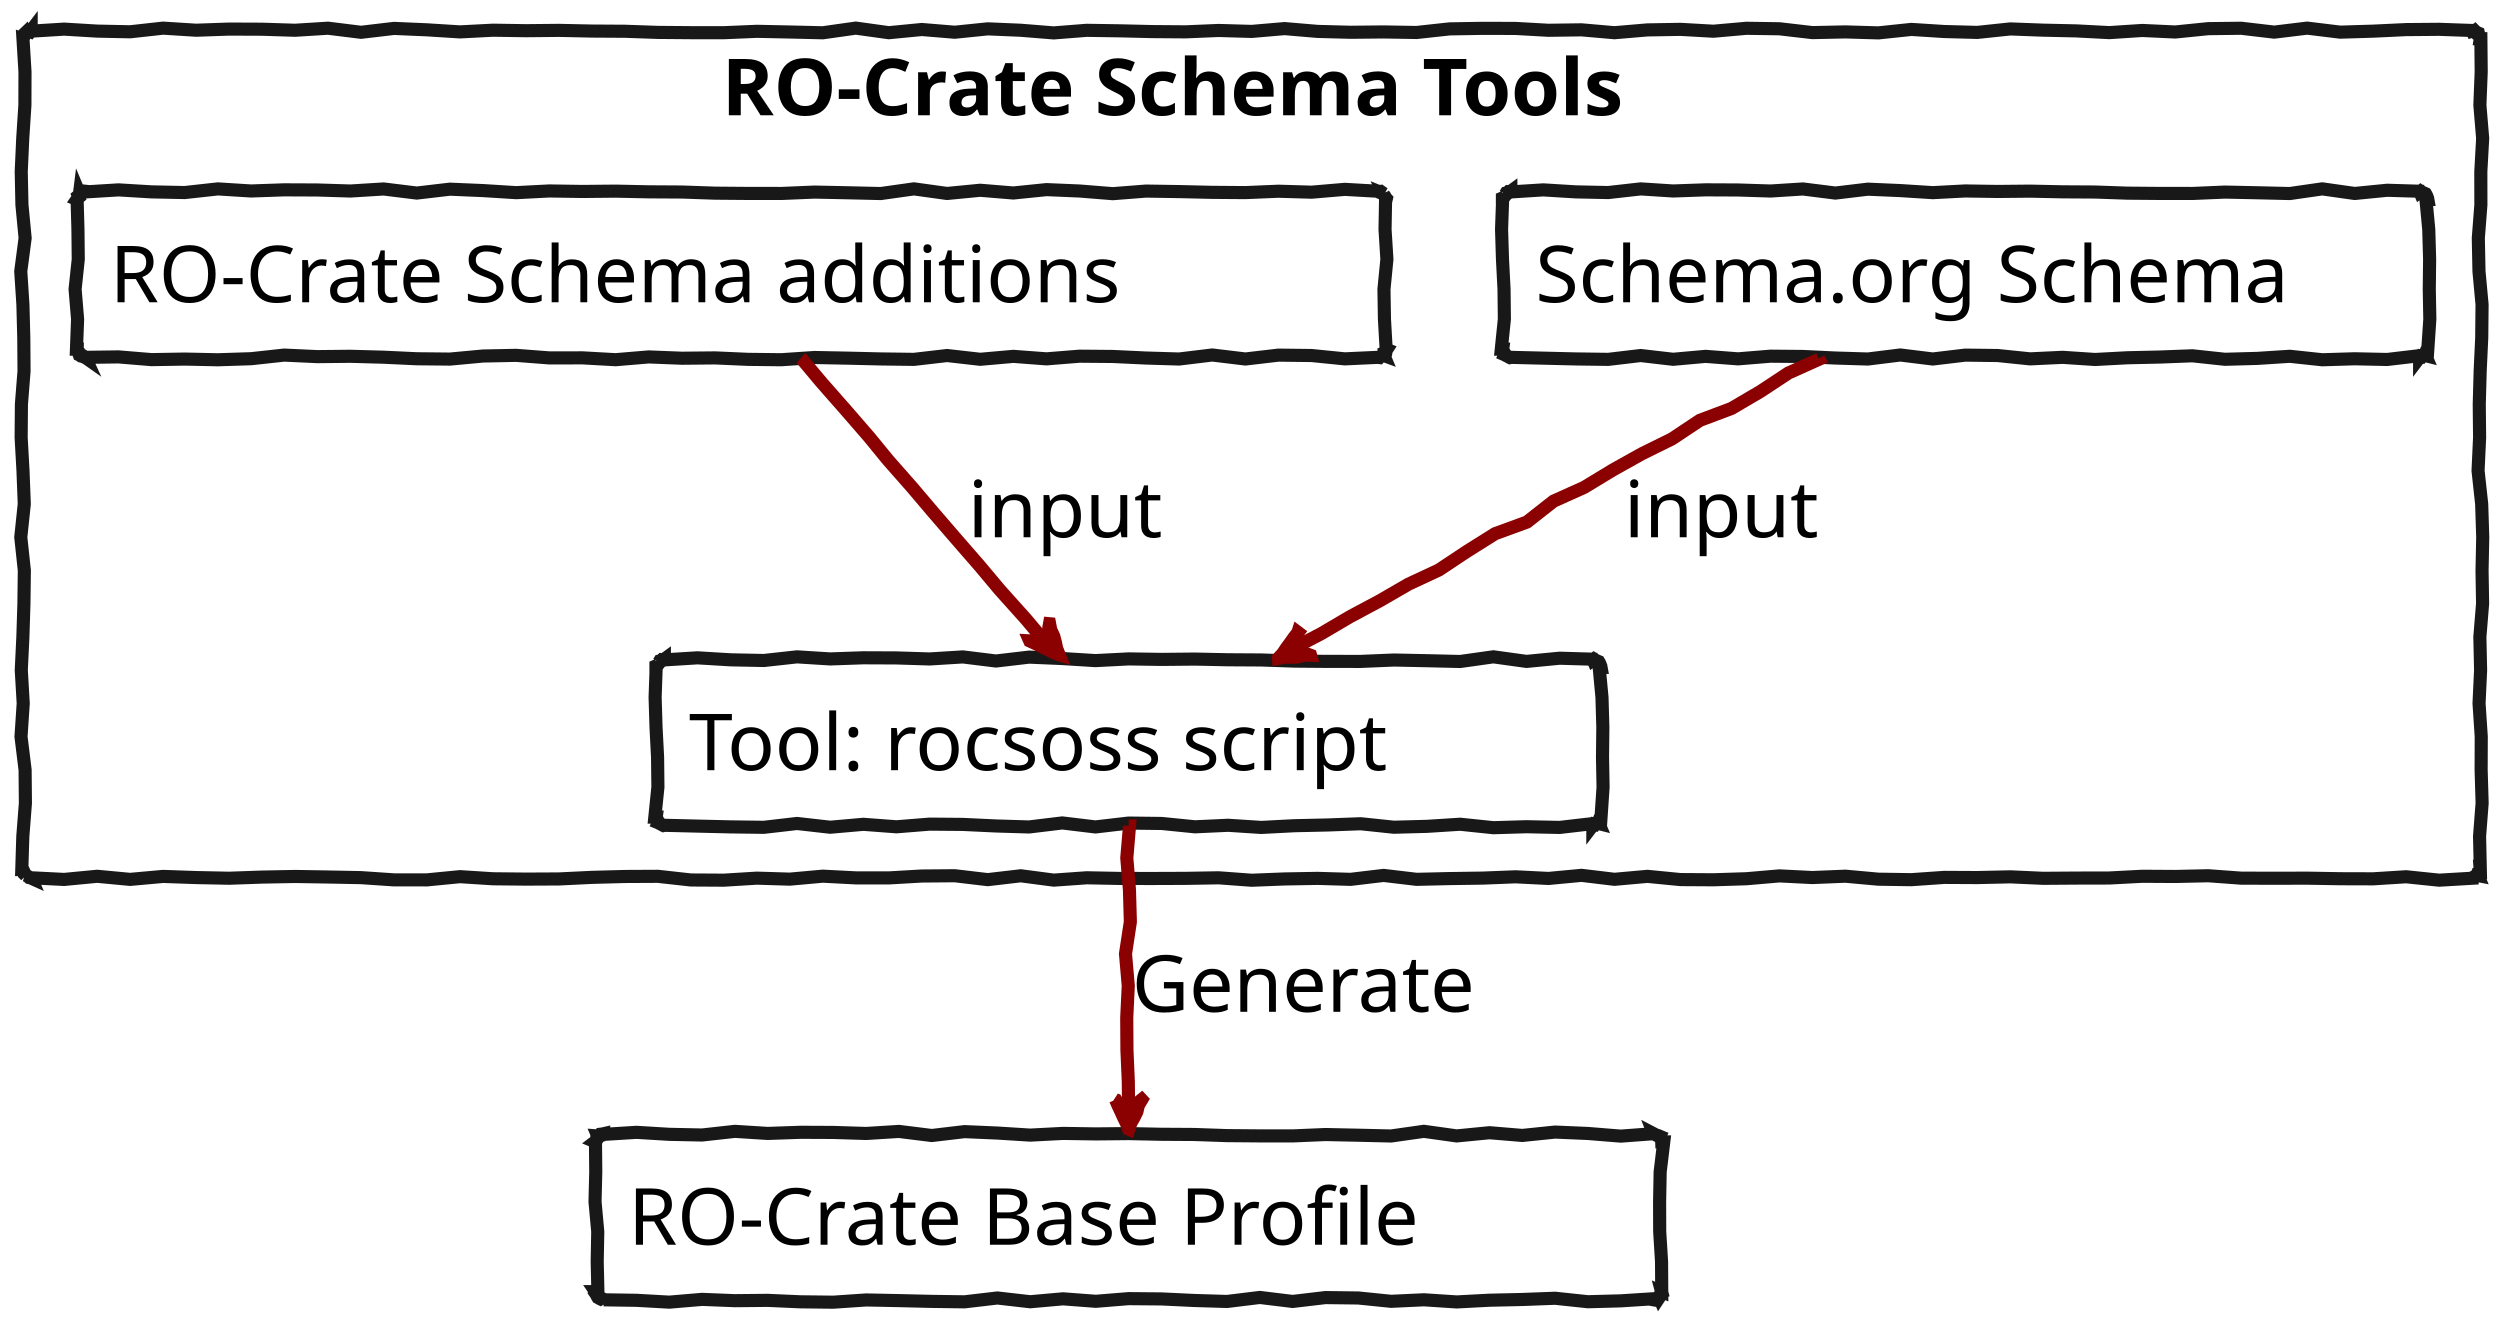
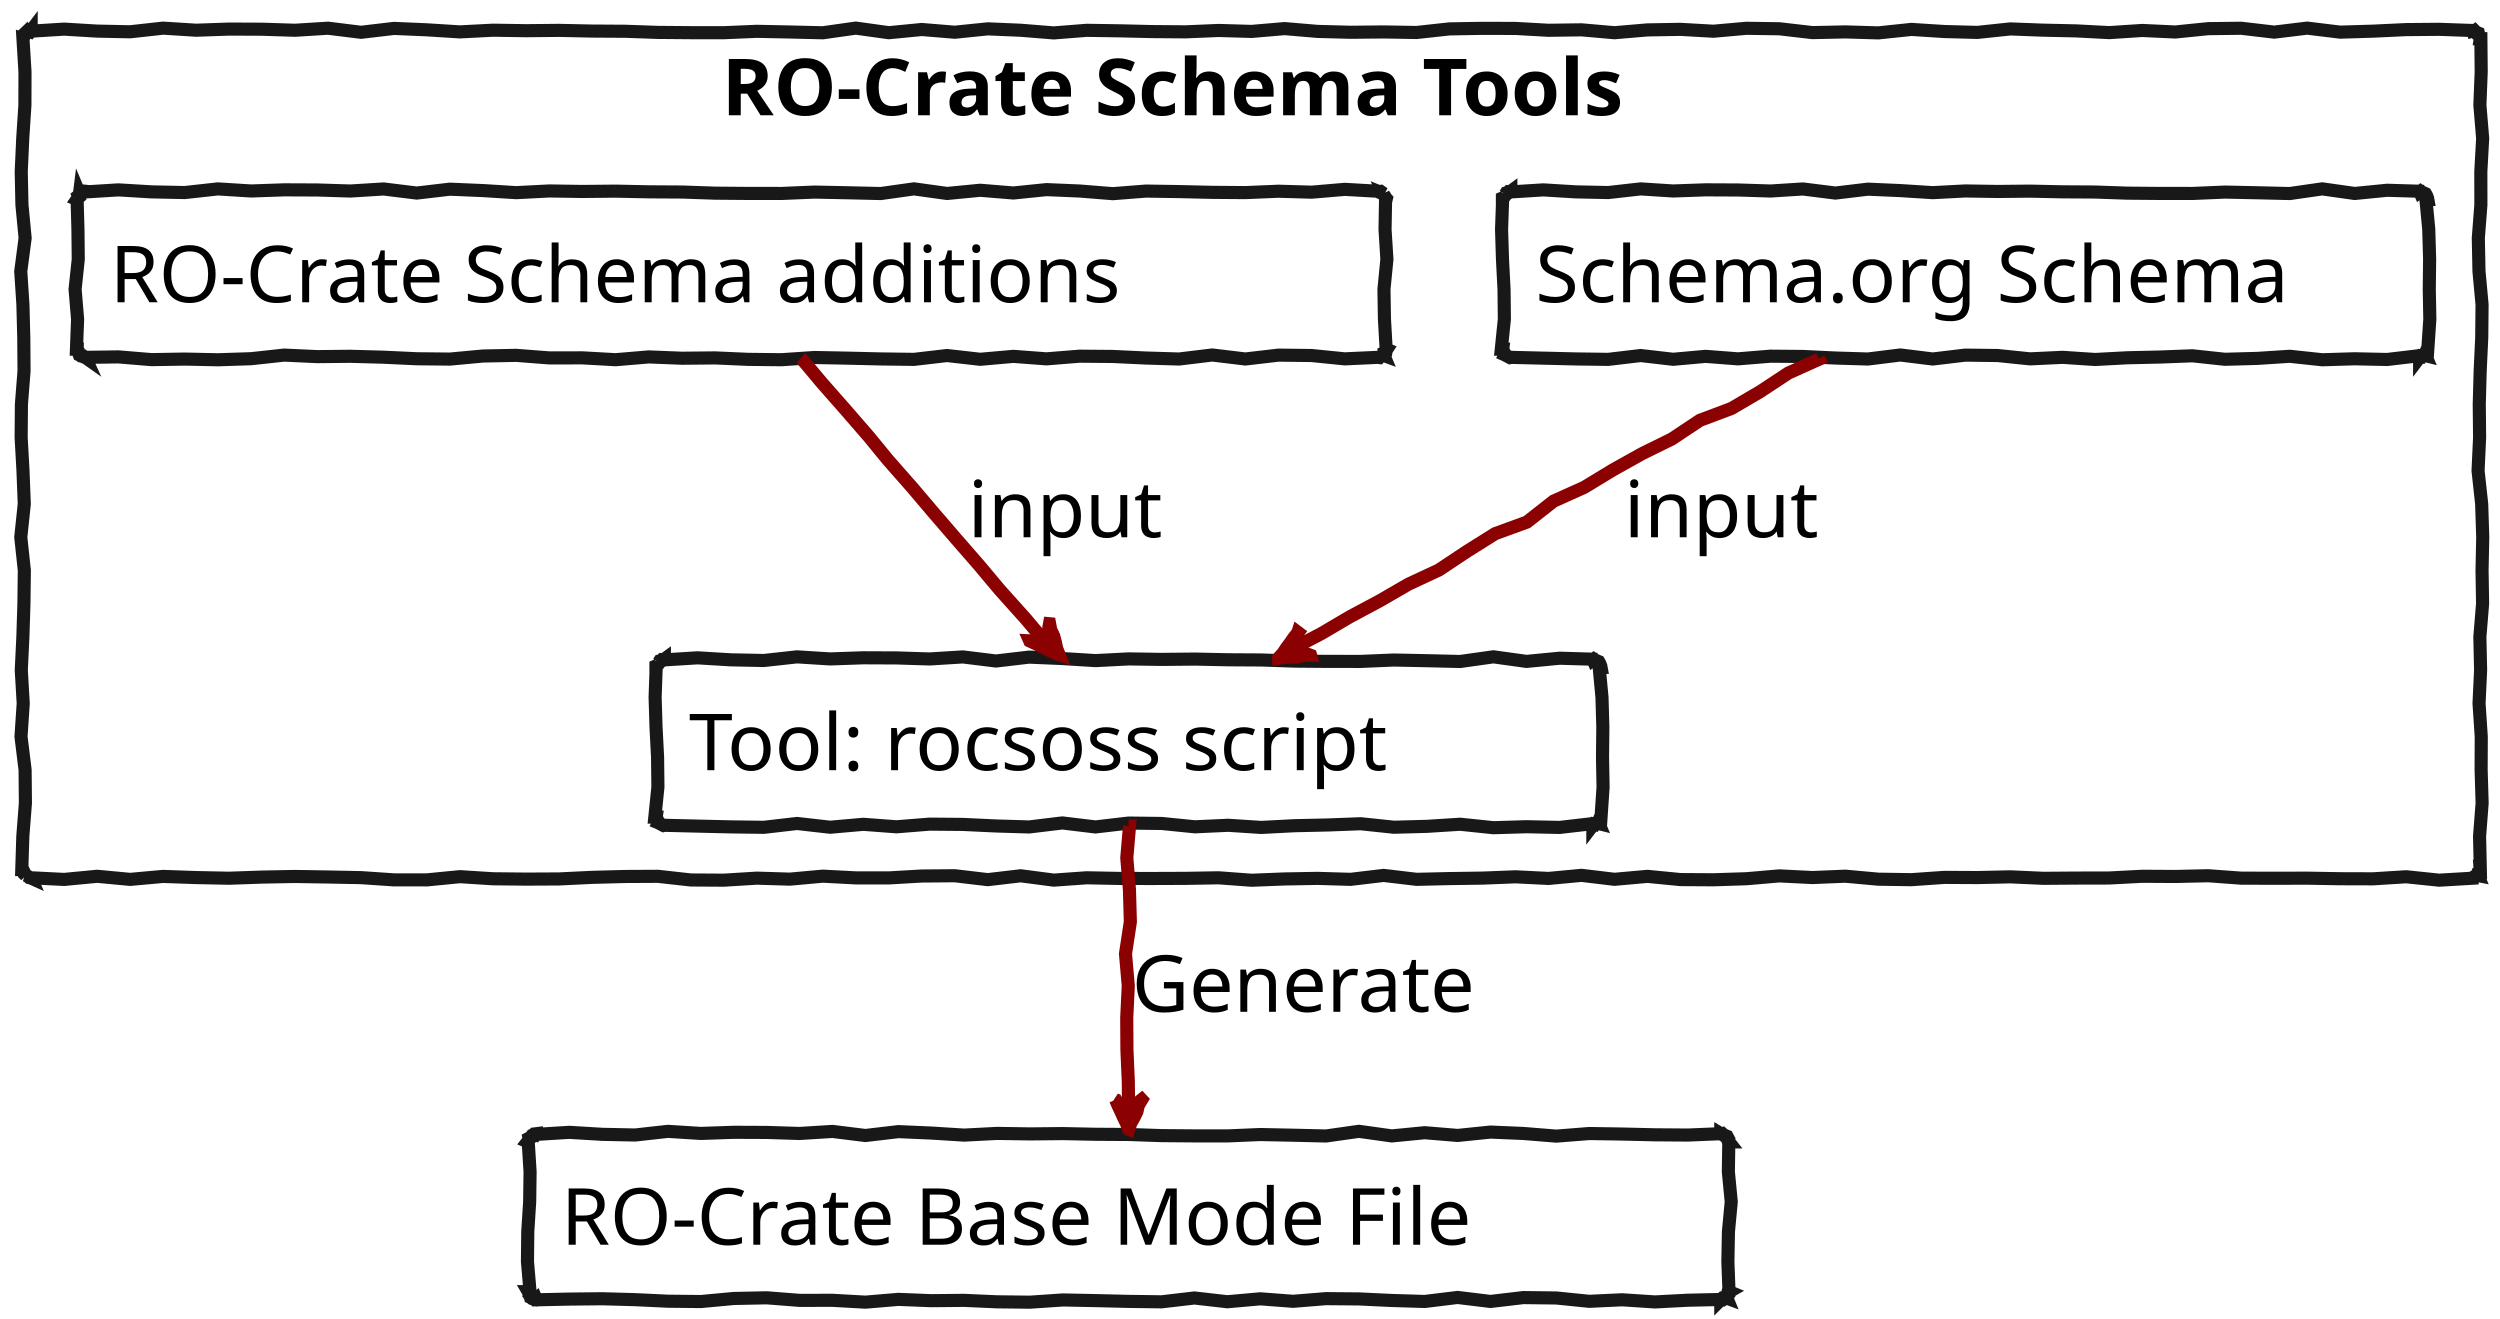
<svg xmlns="http://www.w3.org/2000/svg" contentStyleType="text/css" height="402px" preserveAspectRatio="none" style="width:762px;height:402px;background:#FFFFFF;" version="1.1" viewBox="0 0 762 402" width="762px" zoomAndPan="magnify">
  <defs />
  <g>
    <g id="cluster_tools">
      <polygon fill="none" points="9.5,9.289,9.5,9.499,19.554,8.875,29.608,9.482,39.662,9.689,49.716,8.576,59.77,9.211,69.824,8.863,79.878,8.905,89.932,9.221,99.987,8.598,110.04,9.843,120.095,8.659,130.149,9.091,140.203,9.721,150.257,9.203,160.311,9.357,170.365,9.257,180.419,9.467,190.473,9.528,200.527,9.875,210.581,9.96,220.635,9.968,230.689,9.544,240.743,9.752,250.797,9.991,260.851,8.568,270.905,9.967,280.959,8.992,291.014,9.823,301.068,8.794,311.122,9.22,321.176,10.031,331.23,9.24,341.284,9.394,351.338,9.628,361.392,9.705,371.446,9.285,381.5,9.576,391.554,8.716,401.608,9.573,411.662,9.837,421.716,9.733,431.77,9.902,441.824,8.806,451.878,8.637,461.932,8.668,471.986,9.23,482.041,9.092,492.095,9.97,502.149,9.114,512.203,8.946,522.257,9.517,532.311,8.622,542.365,8.77,552.419,9.938,562.473,9.725,572.527,10.023,582.581,8.967,592.635,9.608,602.689,9.879,612.743,8.816,622.797,9.193,632.851,9.415,642.905,9.941,652.96,9.285,663.014,9.752,673.068,8.735,683.122,8.612,693.176,9.793,703.23,8.572,713.284,9.798,723.338,9.496,733.392,9.021,743.446,8.935,753.5,9.289,753.558,9.43,753.815,9.343,754.283,9.764,754.49,9.558,754.993,10.065,755.268,10.021,755.417,10.083,755.49,10.406,755.575,10.734,755.931,11.175,756.043,11.514,756,11.789,756.169,11.789,756.268,21.919,755.87,32.05,756.716,42.18,756.155,52.31,756.173,62.441,755.392,72.571,755.595,82.702,756.531,92.832,756.43,102.963,755.957,113.093,755.678,123.223,755.781,133.354,755.314,143.484,756.415,153.614,756.74,163.745,756.526,173.875,756.695,184.006,755.863,194.136,756.087,204.267,755.612,214.397,756.284,224.527,756.247,234.658,756.552,244.788,755.77,254.918,756,265.049,755.959,265.032,755.99,265.459,755.882,265.828,755.403,266.044,755.355,266.438,755.268,266.817,755.287,266.863,754.836,266.775,754.606,267.218,754.24,267.336,753.841,267.372,753.5,267.549,753.5,267.691,743.446,268.278,733.392,267.236,723.338,267.864,713.284,267.835,703.23,267.665,693.176,267.69,683.122,267.662,673.068,266.925,663.014,267.148,652.96,267.087,642.905,267.613,632.851,267.637,622.797,267.711,612.743,267.258,602.689,267.481,592.635,267.429,582.581,268.126,572.527,267.976,562.473,267.063,552.419,267.476,542.365,266.972,532.311,267.837,522.257,268.157,512.203,268.094,502.149,267.113,492.095,268.013,482.041,266.806,471.986,267.749,461.932,267.25,451.878,267.646,441.824,267.789,431.77,268.021,421.716,266.829,411.662,268.024,401.608,267.727,391.554,267.904,381.5,268.297,371.446,267.554,361.392,267.724,351.338,267.762,341.284,267.746,331.23,267.548,321.176,268.26,311.122,266.939,301.068,268.114,291.014,266.925,280.959,267.009,270.905,267.589,260.851,267.577,250.797,267.056,240.743,267.963,230.689,267.658,220.635,268.276,210.581,268.216,200.527,267.101,190.473,267.151,180.419,267.42,170.365,267.904,160.311,267.952,150.257,267.85,140.203,267.207,130.149,268.185,120.095,268.183,110.04,267.502,99.987,267.31,89.932,267.148,79.878,267.334,69.824,267.686,59.77,267.481,49.716,267.131,39.662,268.036,29.608,267.09,19.554,268.051,9.5,267.549,9.555,267.68,9.194,267.517,8.881,267.469,8.408,267.034,8.047,266.871,7.732,266.817,7.892,266.883,7.402,266.387,7.367,266.08,7.329,265.771,7.168,265.411,7,265.049,6.641,265.049,6.957,254.918,7.745,244.788,7.649,234.658,6.404,224.527,7.079,214.397,6.486,204.267,6.974,194.136,7.293,184.006,7.42,173.875,6.335,163.745,7.401,153.614,7.008,143.484,6.445,133.354,6.529,123.223,7.327,113.093,7.25,102.963,6.984,92.832,6.328,82.702,7.658,72.571,6.688,62.441,6.472,52.31,6.933,42.18,7.59,32.05,7.615,21.919,7,11.789,7.011,11.793,7.1,11.416,7.345,11.104,7.497,10.752,7.429,10.31,7.732,10.021,7.785,10.149,8.157,10.047,8.412,9.662,8.738,9.45,9.232,9.643,9.5,9.289" style="stroke:#181818;stroke-width:4.0;" />
      <text fill="#000000" font-family="Chalkduster" font-size="24" font-weight="bold" lengthAdjust="spacing" textLength="323" x="220" y="35.13">RO-Crate Schema Tools</text>
    </g>
    <g id="elem_sos">
      <polygon fill="none" points="460.5,58.289,460.5,58.499,470.393,57.875,480.286,58.482,490.179,58.689,500.071,57.576,509.964,58.211,519.857,57.862,529.75,57.906,539.643,58.221,549.536,57.598,559.429,58.843,569.321,57.659,579.214,58.091,589.107,58.721,599,58.203,608.893,58.357,618.786,58.257,628.679,58.468,638.571,58.528,648.464,58.875,658.357,58.96,668.25,58.968,678.143,58.544,688.036,58.752,697.929,58.991,707.821,57.568,717.714,58.968,727.607,57.992,737.5,58.289,737.568,58.453,737.79,58.283,738.198,58.561,738.655,58.957,738.908,58.86,739.268,59.021,739.3,59.035,739.519,59.418,739.689,59.781,739.706,60.081,739.942,60.472,740,60.789,739.428,60.789,740.284,69.915,740.548,79.041,740.444,88.167,740.613,97.293,740,106.419,739.851,106.357,739.653,106.689,739.516,107.047,739.543,107.472,739.354,107.808,739.268,108.187,739.355,108.396,738.892,108.279,738.517,108.374,738.236,108.696,737.769,108.567,737.5,108.919,737.5,108.4,727.607,109.568,717.714,109.355,707.821,109.653,697.929,108.597,688.036,109.238,678.143,109.509,668.25,108.446,658.357,108.823,648.464,109.045,638.571,109.57,628.679,108.915,618.786,109.381,608.893,108.365,599,108.242,589.107,109.422,579.214,108.202,569.321,109.428,559.429,109.125,549.536,108.651,539.643,108.565,529.75,109.377,519.857,108.62,509.964,109.511,500.071,108.366,490.179,109.536,480.286,109.403,470.393,109.164,460.5,108.919,460.506,108.933,460.239,108.996,459.871,108.815,459.461,108.532,459.12,108.416,458.732,108.187,458.692,108.17,458.806,107.924,458.487,107.499,458.346,107.148,457.959,106.695,458,106.419,457.595,106.419,458.531,97.293,458.43,88.167,457.957,79.041,457.678,69.915,458,60.789,457.933,60.761,457.935,60.348,458.421,60.135,458.667,59.823,458.748,59.442,458.732,59.021,458.821,59.235,459.068,58.833,459.45,58.755,459.743,58.462,460.183,58.523,460.5,58.289" style="stroke:#181818;stroke-width:4.0;" />
      <text fill="#000000" font-family="Chalkduster" font-size="24" lengthAdjust="spacing" textLength="262" x="468" y="92.13">Schema.org Schema</text>
    </g>
    <g id="elem_roc">
      <polygon fill="none" points="26,58.289,26,58.499,36.103,57.875,46.205,58.482,56.308,58.689,66.41,57.576,76.513,58.211,86.615,57.862,96.718,57.906,106.82,58.221,116.923,57.598,127.026,58.843,137.128,57.659,147.231,58.091,157.333,58.721,167.436,58.203,177.538,58.357,187.641,58.257,197.744,58.468,207.846,58.528,217.949,58.875,228.051,58.96,238.154,58.968,248.256,58.544,258.359,58.752,268.462,58.991,278.564,57.568,288.667,58.968,298.769,57.992,308.872,58.823,318.974,57.794,329.077,58.221,339.18,59.031,349.282,58.24,359.385,58.394,369.487,58.628,379.59,58.705,389.692,58.285,399.795,58.576,409.897,57.717,420,58.289,420.036,58.377,420.423,58.604,420.764,58.719,421.139,58.917,421.353,58.726,421.768,59.021,421.567,58.938,421.723,59.295,422.043,59.721,422.147,60.057,422.563,60.522,422.5,60.789,422.325,60.789,422.157,69.915,422.728,79.041,421.833,88.167,421.981,97.293,422.5,106.419,422.7,106.502,422.488,106.828,422.433,107.22,421.962,107.438,422.012,107.874,421.768,108.187,421.843,108.368,421.354,108.188,421.048,108.45,420.723,108.665,420.437,108.973,420,108.919,420,108.915,409.897,109.381,399.795,108.365,389.692,108.242,379.59,109.422,369.487,108.202,359.385,109.428,349.282,109.125,339.18,108.651,329.077,108.565,318.974,109.377,308.872,108.62,298.769,109.511,288.667,108.366,278.564,109.536,268.462,109.403,258.359,109.164,248.256,108.966,238.154,109.645,228.051,109.532,217.949,109.088,207.846,109.187,197.744,108.788,187.641,109.635,177.538,109.074,167.436,109.091,157.333,108.31,147.231,108.514,137.128,109.45,127.026,109.349,116.923,108.876,106.82,108.597,96.718,108.7,86.615,108.233,76.513,109.334,66.41,109.658,56.308,109.445,46.205,109.614,36.103,108.782,26,108.919,26.011,108.946,25.597,108.653,25.329,108.713,24.971,108.555,24.656,108.503,24.232,108.187,24.162,108.157,24.044,107.816,24.076,107.536,23.968,107.198,23.489,106.707,23.5,106.419,23.306,106.419,23.649,97.293,22.889,88.167,23.853,79.041,23.758,69.915,23.5,60.789,23.469,60.776,23.69,60.453,24.017,60.175,23.843,59.688,24.183,59.415,24.232,59.021,24.269,59.109,24.601,58.91,24.957,58.772,25.307,58.617,25.567,58.243,26,58.289" style="stroke:#181818;stroke-width:4.0;" />
      <text fill="#000000" font-family="Chalkduster" font-size="24" lengthAdjust="spacing" textLength="379" x="33.5" y="92.13">RO-Crate Schema additions</text>
    </g>
    <g id="elem_rocsoss">
      <polygon fill="none" points="202.5,200.919,202.5,201.129,212.607,200.505,222.714,201.112,232.821,201.319,242.929,200.206,253.036,200.841,263.143,200.493,273.25,200.536,283.357,200.851,293.464,200.228,303.571,201.473,313.679,200.289,323.786,200.721,333.893,201.351,344,200.833,354.107,200.987,364.214,200.887,374.321,201.097,384.429,201.158,394.536,201.505,404.643,201.59,414.75,201.598,424.857,201.174,434.964,201.382,445.071,201.621,455.179,200.198,465.286,201.597,475.393,200.622,485.5,200.919,485.568,201.083,485.79,200.913,486.198,201.191,486.655,201.587,486.908,201.49,487.268,201.651,487.3,201.665,487.519,202.048,487.689,202.411,487.706,202.711,487.942,203.102,488,203.419,487.428,203.419,488.284,212.545,488.548,221.671,488.445,230.797,488.613,239.923,488,249.049,487.851,248.987,487.653,249.319,487.516,249.677,487.543,250.102,487.354,250.438,487.268,250.817,487.355,251.026,486.892,250.909,486.517,251.004,486.236,251.326,485.769,251.197,485.5,251.549,485.5,251.03,475.393,252.198,465.286,251.984,455.179,252.283,445.071,251.227,434.964,251.868,424.857,252.139,414.75,251.076,404.643,251.453,394.536,251.675,384.429,252.201,374.321,251.545,364.214,252.011,354.107,250.995,344,250.871,333.893,252.052,323.786,250.832,313.679,252.058,303.571,251.755,293.464,251.281,283.357,251.195,273.25,252.007,263.143,251.25,253.036,252.141,242.929,250.996,232.821,252.166,222.714,252.033,212.607,251.794,202.5,251.549,202.506,251.563,202.239,251.626,201.871,251.445,201.461,251.162,201.12,251.046,200.732,250.817,200.692,250.8,200.806,250.554,200.487,250.129,200.346,249.778,199.959,249.325,200,249.049,199.595,249.049,200.531,239.923,200.43,230.797,199.957,221.671,199.678,212.545,200,203.419,199.933,203.391,199.935,202.978,200.421,202.765,200.667,202.453,200.748,202.072,200.732,201.651,200.821,201.865,201.068,201.463,201.451,201.385,201.744,201.093,202.183,201.153,202.5,200.919" style="stroke:#181818;stroke-width:4.0;" />
      <text fill="#000000" font-family="Chalkduster" font-size="24" lengthAdjust="spacing" textLength="268" x="210" y="234.76">Tool: rocsoss script</text>
    </g>
    <g id="elem_rop">
-       <polygon fill="none" points="184,345.549,184,345.759,194,345.135,204,345.742,214,345.949,224,344.836,234,345.471,244,345.123,254,345.166,264,345.481,274,344.858,284,346.103,294,344.919,304,345.351,314,345.981,324,345.463,334,345.617,344,345.517,354,345.728,364,345.788,374,346.135,384,346.22,394,346.228,404,345.804,414,346.012,424,346.251,434,344.828,444,346.228,454,345.252,464,346.083,474,345.054,484,345.481,494,346.291,504,345.549,503.994,345.534,504.367,345.728,504.75,345.946,505.114,346.116,505.414,346.134,505.768,346.281,505.856,346.318,505.738,346.562,506.148,347.025,506.376,347.412,506.49,347.752,506.5,348.049,507.113,348.049,506.017,357.175,505.848,366.301,505.879,375.427,506.441,384.553,506.5,393.679,506.44,393.654,506.563,394.119,506.153,394.364,505.955,394.696,505.985,395.122,505.768,395.447,505.683,395.241,505.348,395.433,505.143,395.939,504.763,396.02,504.447,396.259,504,396.179,504,395.857,494,396.498,484,396.769,474,395.706,464,396.083,454,396.305,444,396.83,434,396.175,424,396.641,414,395.625,404,395.502,394,396.682,384,395.462,374,396.688,364,396.385,354,395.911,344,395.825,334,396.637,324,395.88,314,396.771,304,395.626,294,396.796,284,396.663,274,396.424,264,396.226,254,396.905,244,396.792,234,396.348,224,396.447,214,396.048,204,396.895,194,396.334,184,396.179,184.022,396.232,183.569,395.845,183.241,395.761,183.007,395.903,182.641,395.725,182.232,395.447,182.219,395.441,181.987,395.052,181.872,394.712,181.582,394.298,181.774,394.085,181.5,393.679,182.24,393.679,182.026,384.553,182.195,375.427,181.363,366.301,181.587,357.175,181.5,348.049,181.381,348,181.734,347.732,181.869,347.373,182.109,347.059,182.015,346.605,182.232,346.281,182.215,346.24,182.642,346.271,183.012,346.163,183.227,345.684,183.622,345.636,184,345.549" style="stroke:#181818;stroke-width:4.0;" />
-       <text fill="#000000" font-family="Chalkduster" font-size="24" lengthAdjust="spacing" textLength="305" x="191.5" y="379.39">RO-Crate Base Profile</text>
+       <polygon fill="none" points="163.5,345.549,163.5,345.759,173.528,345.135,183.556,345.742,193.583,345.949,203.611,344.836,213.639,345.471,223.667,345.123,233.694,345.166,243.722,345.481,253.75,344.858,263.778,346.103,273.806,344.919,283.833,345.351,293.861,345.981,303.889,345.463,313.917,345.617,323.944,345.517,333.972,345.728,344,345.788,354.028,346.135,364.056,346.22,374.083,346.228,384.111,345.804,394.139,346.012,404.167,346.251,414.194,344.828,424.222,346.228,434.25,345.252,444.278,346.083,454.306,345.054,464.333,345.481,474.361,346.291,484.389,345.5,494.417,345.654,504.444,345.888,514.472,345.965,524.5,345.549,524.5,345.548,524.89,345.784,525.134,345.666,525.597,346.076,525.984,346.304,526.268,346.281,526.405,346.338,526.603,346.713,526.412,346.927,526.506,347.259,526.662,347.616,527,348.049,526.941,348.049,526.803,357.175,527.681,366.301,526.825,375.427,526.657,384.553,527,393.679,527.07,393.708,526.648,393.947,526.547,394.32,526.76,394.822,526.548,395.149,526.268,395.447,526.361,395.673,525.873,395.494,525.601,395.838,525.282,396.068,524.793,395.887,524.5,396.179,524.5,396.083,514.472,396.305,504.444,396.83,494.417,396.175,484.389,396.641,474.361,395.625,464.333,395.502,454.306,396.682,444.278,395.462,434.25,396.688,424.222,396.385,414.194,395.911,404.167,395.825,394.139,396.637,384.111,395.88,374.083,396.771,364.056,395.626,354.028,396.796,344,396.663,333.972,396.424,323.944,396.226,313.917,396.905,303.889,396.792,293.861,396.348,283.833,396.447,273.806,396.048,263.778,396.895,253.75,396.334,243.722,396.351,233.694,395.57,223.667,395.774,213.639,396.709,203.611,396.608,193.583,396.136,183.556,395.857,173.528,395.96,163.5,396.179,163.412,395.967,163.199,396.16,162.887,396.114,162.506,395.902,162.174,395.807,161.732,395.447,161.69,395.429,161.613,395.104,161.32,394.69,161.38,394.422,161.222,394.064,161,393.679,161.552,393.679,160.77,384.553,160.866,375.427,161.444,366.301,161.567,357.175,161,348.049,160.842,347.984,161.087,347.671,161.339,347.361,161.251,346.91,161.695,346.68,161.732,346.281,161.765,346.361,162.073,346.104,162.458,346.032,162.886,346.066,163.107,345.599,163.5,345.549" style="stroke:#181818;stroke-width:4.0;" />
+       <text fill="#000000" font-family="Chalkduster" font-size="24" lengthAdjust="spacing" textLength="346" x="171" y="379.39">RO-Crate Base Mode File</text>
    </g>
    <g id="link_sos_rocsoss">
      <path d="M554.29,109.259 L554.425,109.504 L545.099,113.697 L536.567,119.328 L527.776,124.491 L518.135,128.113 L509.62,133.777 L500.472,138.291 L491.576,143.263 L482.855,148.553 L473.53,152.747 L465.408,159.122 L455.721,162.661 L447.076,168.088 L438.558,173.745 L429.3,178.062 L420.476,183.164 L411.487,187.968 L402.699,193.136 L393.66,197.849 " fill="none" style="stroke:#8B0000;stroke-width:4.0;" />
      <polygon fill="#8B0000" points="389.66,200.609,389.666,200.679,391.611,200.301,393.59,200.333,395.559,200.232,397.489,199.692,399.472,199.759,399.465,199.734,398.346,199.309,397.263,199.009,396.205,198.797,395.06,198.284,394.037,198.192,394.214,198.243,394.149,197.046,394.601,195.999,395.116,194.97,395.264,193.835,395.604,192.756,395.623,192.77,394.407,194.321,393.274,195.933,392.101,197.516,391.005,199.156,389.66,200.609" style="stroke:#8B0000;stroke-width:4.0;" />
      <text fill="#000000" font-family="Chalkduster" font-size="24" lengthAdjust="spacing" textLength="69" x="495" y="163.76">input</text>
    </g>
    <g id="link_roc_rocsoss">
      <path d="M244.08,109.099 L244.292,109.282 L250.474,116.657 L257.901,125.103 L264.922,133.201 L270.61,140.151 L278.065,148.622 L284.525,156.237 L291.382,164.193 L298.513,172.385 L304.696,179.761 L312.767,188.762 L319.02,196.199 " fill="none" style="stroke:#8B0000;stroke-width:4.0;" />
      <polygon fill="#8B0000" points="322.76,199.549,322.827,199.569,322.06,197.623,321.687,195.795,321.185,193.929,320.262,191.935,319.922,190.118,319.897,190.116,319.696,191.235,319.625,192.365,319.646,193.501,319.354,194.613,319.499,195.759,319.513,195.943,318.355,195.465,317.238,195.524,316.125,195.648,314.984,195.392,313.858,195.335,313.868,195.356,315.634,196.168,317.444,197.075,319.233,197.936,321.063,198.883,322.76,199.549" style="stroke:#8B0000;stroke-width:4.0;" />
      <text fill="#000000" font-family="Chalkduster" font-size="24" lengthAdjust="spacing" textLength="69" x="295" y="163.76">input</text>
    </g>
    <g id="link_rocsoss_rop">
      <path d="M344,251.749 L344.28,251.749 L343.448,261.493 L344.258,271.238 L344.533,280.982 L343.049,290.727 L343.896,300.471 L343.431,310.216 L343.489,319.96 L343.909,329.704 L344,339.449 " fill="none" style="stroke:#8B0000;stroke-width:4.0;" />
      <polygon fill="#8B0000" points="344,344.189,344.064,344.217,344.674,342.333,345.659,340.615,346.522,338.843,346.983,336.892,348,335.189,347.982,335.171,347.099,335.888,346.31,336.699,345.584,337.573,344.637,338.226,344,339.189,344.13,339.319,343.051,338.24,342.353,337.542,341.702,336.891,340.78,335.969,340,335.189,340.021,335.198,340.79,336.985,341.654,338.813,342.473,340.621,343.378,342.468,344,344.189" style="stroke:#8B0000;stroke-width:4.0;" />
      <text fill="#000000" font-family="Chalkduster" font-size="24" lengthAdjust="spacing" textLength="131" x="345" y="308.39">Generate</text>
    </g>
  </g>
</svg>
